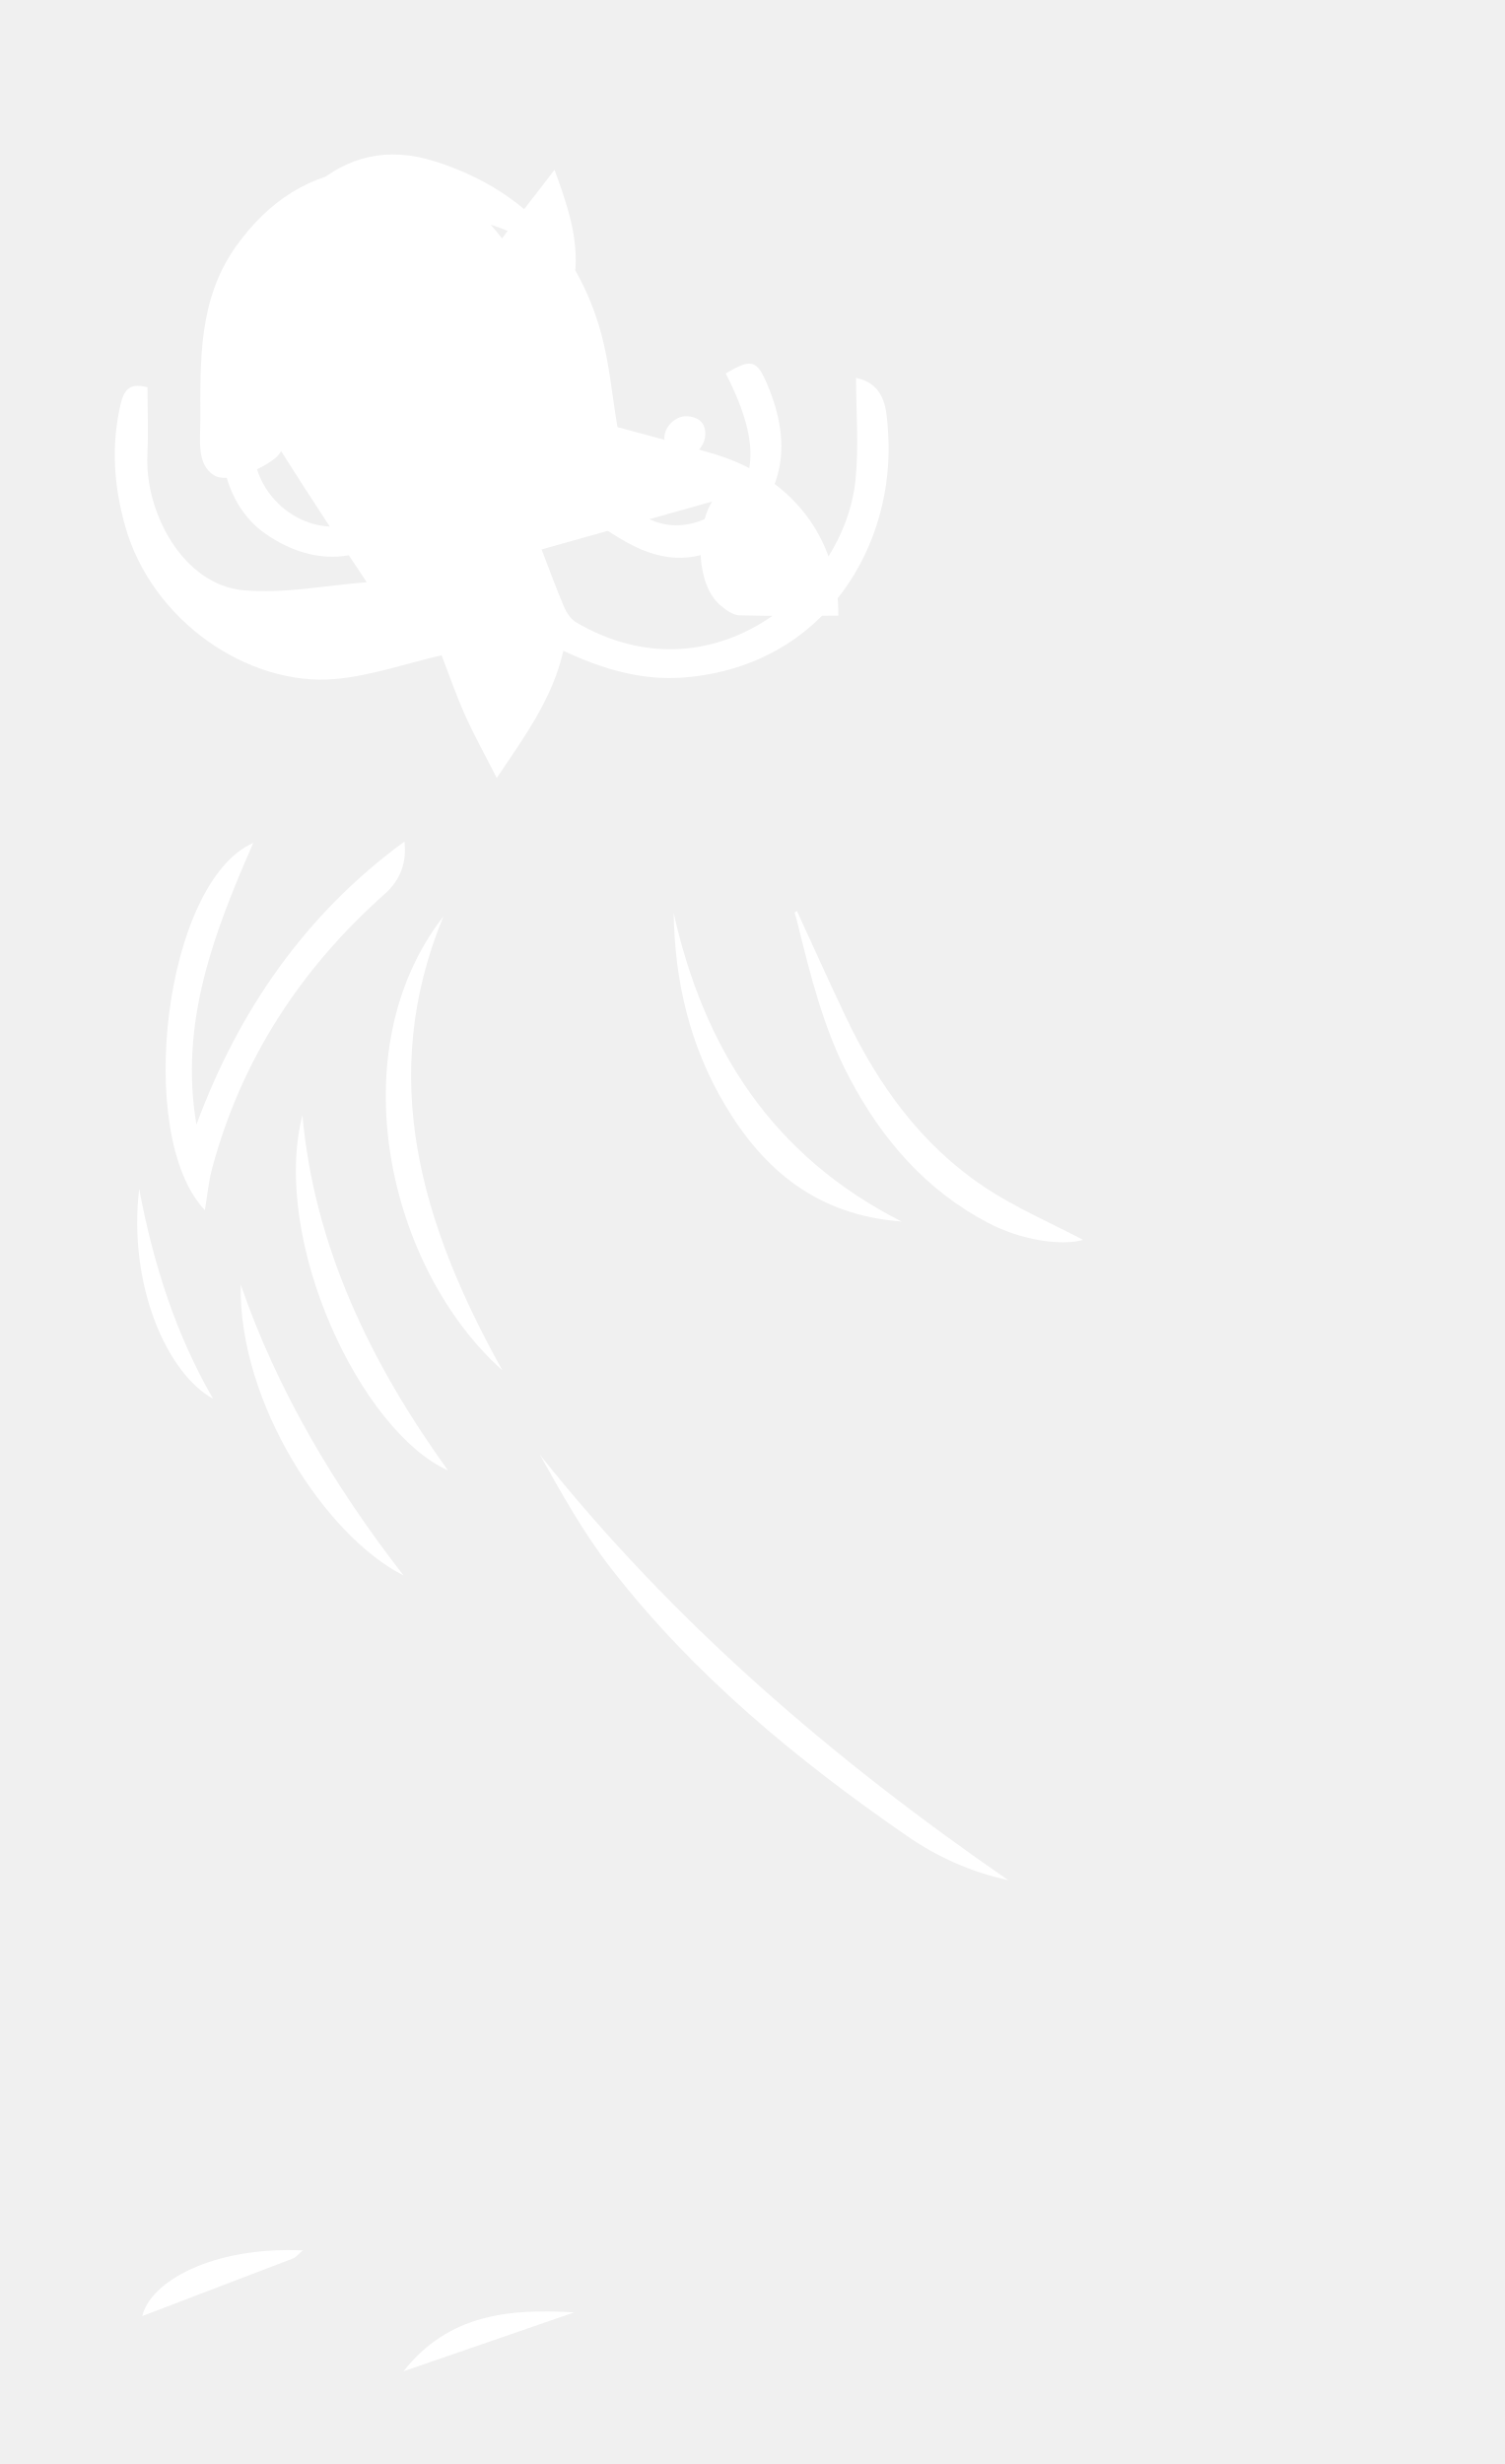
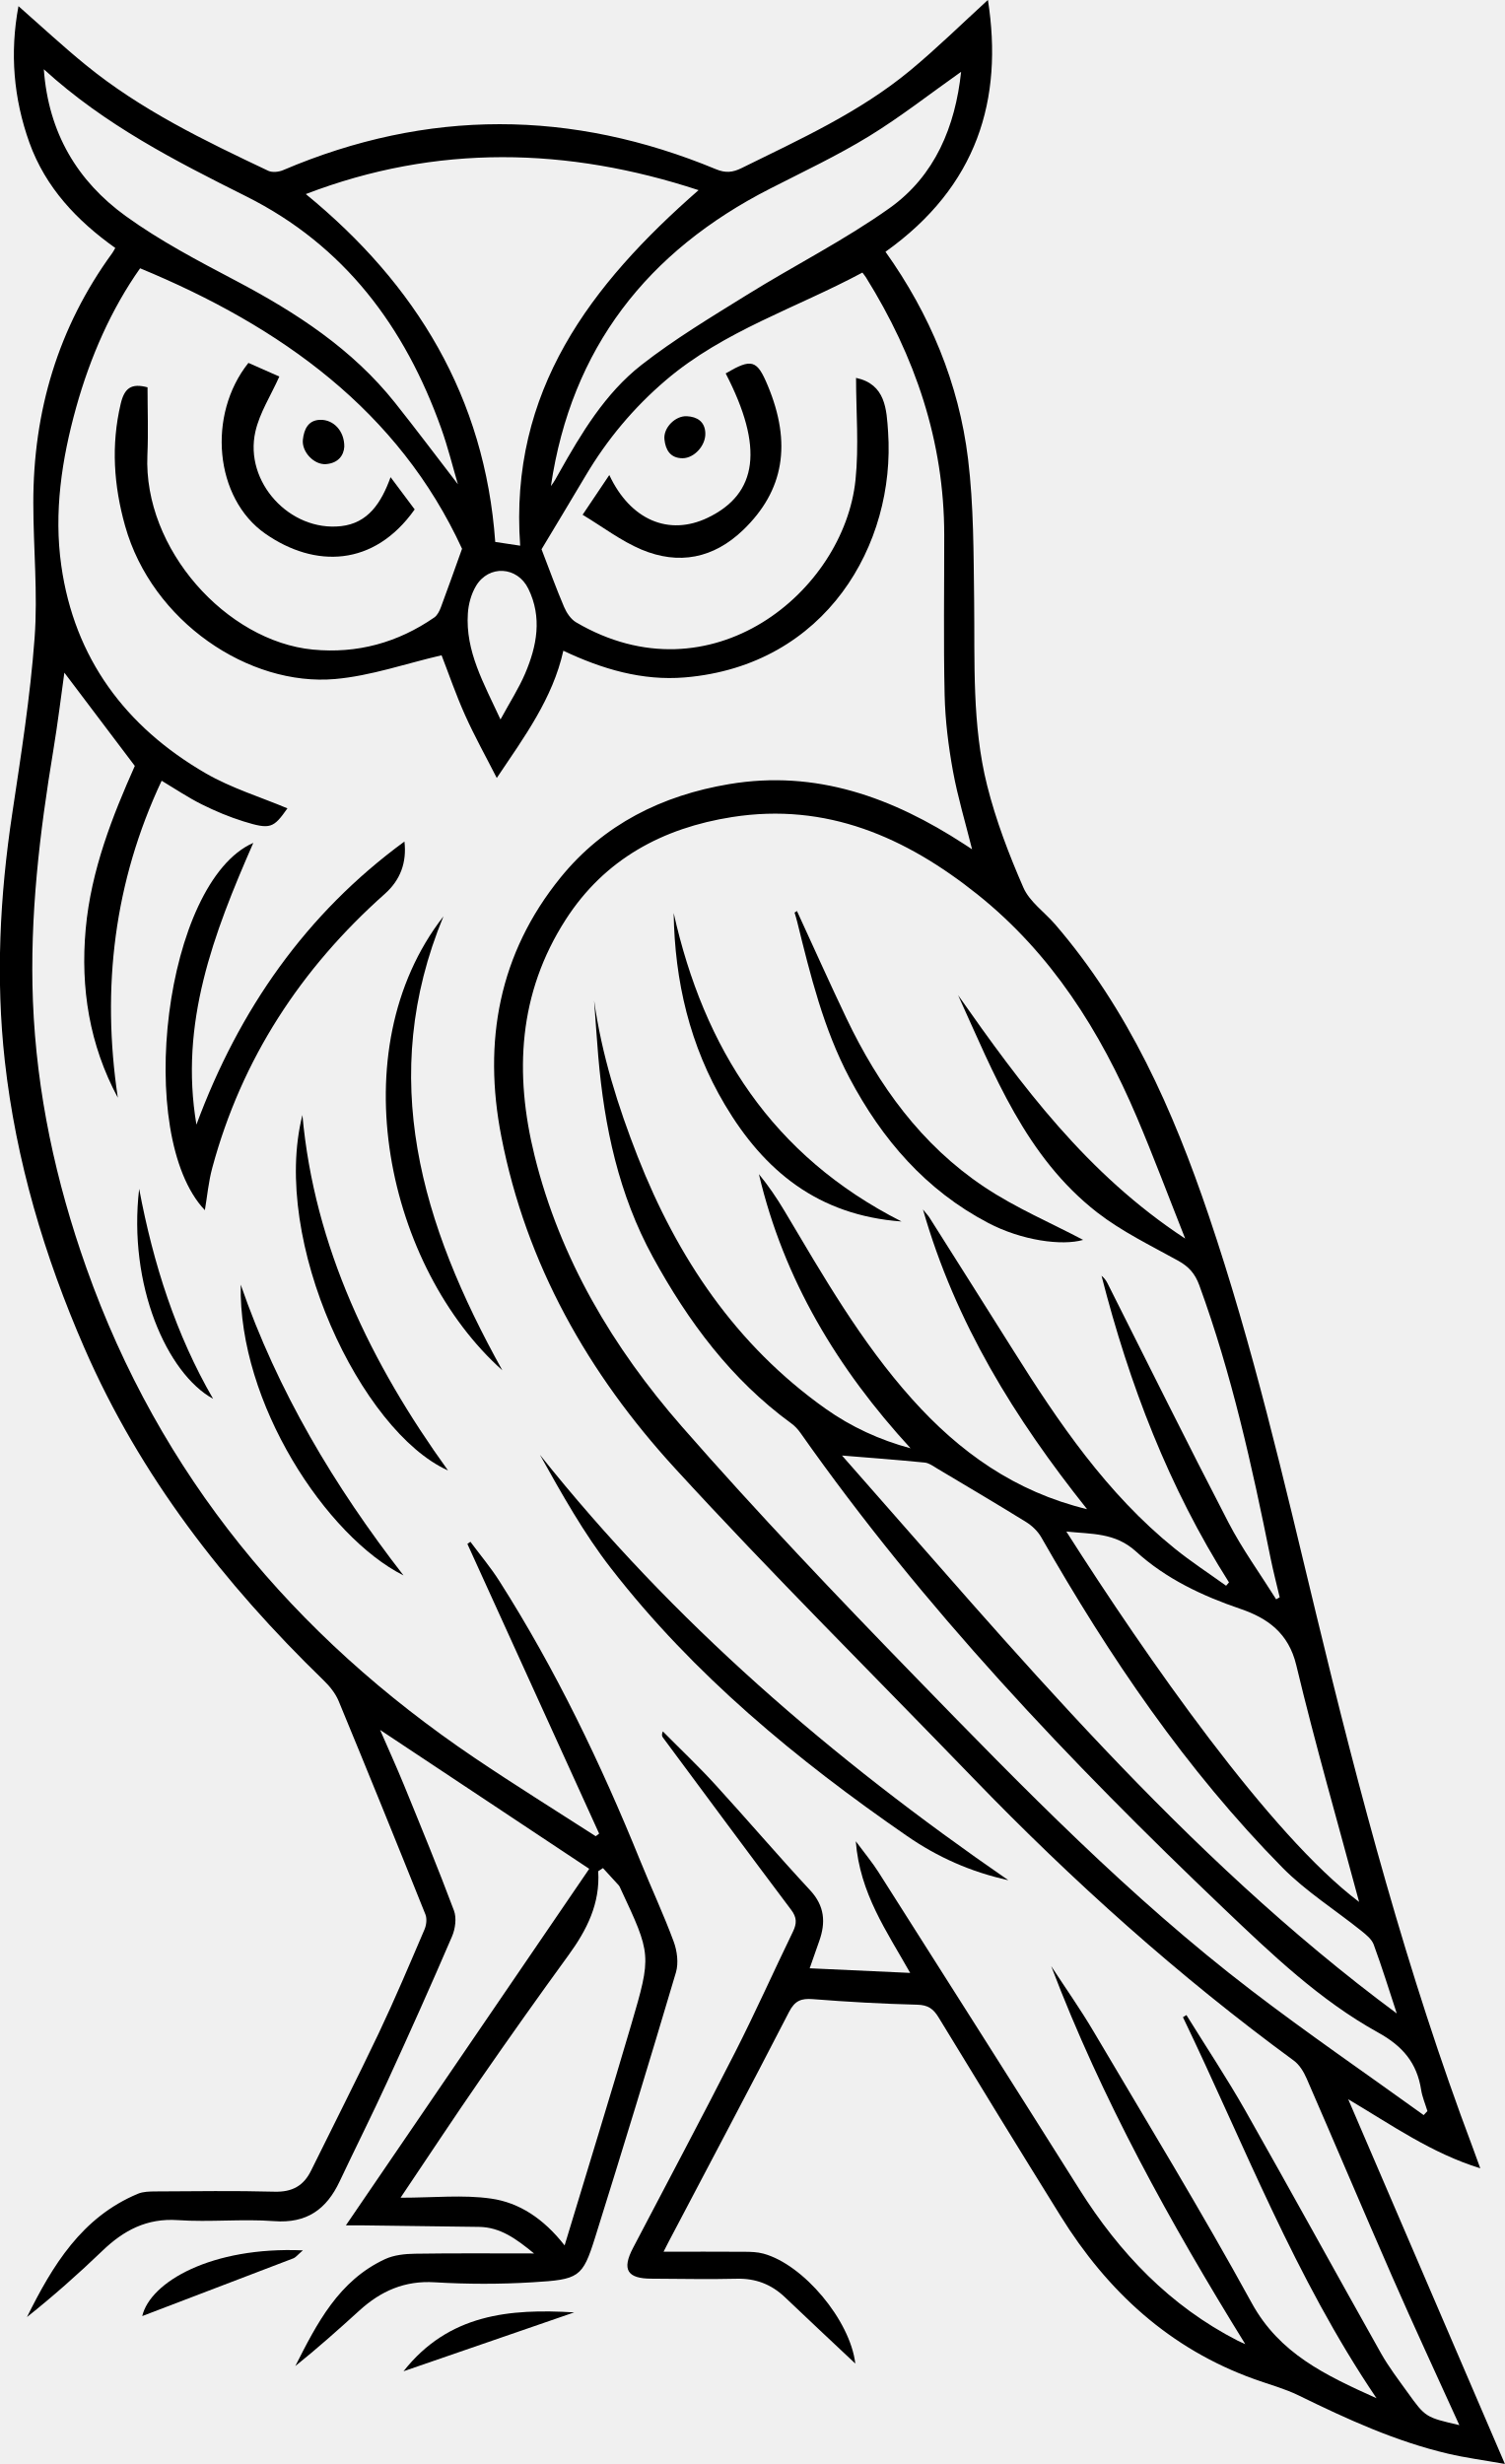
<svg xmlns="http://www.w3.org/2000/svg" id="Capa_2" data-name="Capa 2" viewBox="0 0 224.94 368.28">
  <defs>
    <style>
      .cls-1 {
-         fill: #fff;
        stroke-width: 0px;
      }
    </style>
  </defs>
  <g id="Capa_1-2" data-name="Capa 1">
    <g>
-       <path class="cls-1" d="m80.95,82.12c1.19,3.09,2.2,5.88,3.36,8.6.37.87,1.01,1.83,1.79,2.29,20.13,11.83,40.05-4.57,41.77-21.29.52-5.03.08-10.17.08-15.24,4.43.95,4.56,4.71,4.79,8.09,1.13,16.73-9.25,34.91-30.38,36.68-6.37.53-12.35-1.24-18.16-3.99-1.59,7.13-5.79,12.82-9.95,19.02-1.67-3.28-3.34-6.27-4.74-9.4-1.38-3.07-2.47-6.27-3.51-8.94-5.29,1.22-10.55,3.08-15.92,3.55-12.85,1.13-27.36-8.57-31.38-22.88-1.69-6.02-2.12-12.07-.66-18.25.56-2.38,1.6-3.11,4.01-2.47,0,3.34.13,6.74-.02,10.13-.39,8.66,5.39,19.39,14.34,20.2,6.09.55,12.24-.71,18.45-1.2-1.89-2.84-3.8-5.67-5.67-8.53-2.61-3.97-5.18-7.97-7.16-11.1-.38,1.66-7.53,5.2-10,3.65-2.59-1.62-2.06-5.12-2.05-8.14,0-9.1-.29-18.21,5.36-26.11,4.81-6.72,11.01-10.87,19.27-11.58,9.02-.77,15.31,3.81,20.47,10.42,2.35-3.24,5.02-6.52,7.84-10.25,1.92,5.24,3.63,10.23,3.06,15.6-10.09-8.99-21.38-11.04-34.92-5.92-1.19-1.85-2.64-4.12-4.45-6.96,5.31-4.82,11.43-6.19,18.4-3.99,12.7,4,21.31,12.66,24.89,25.75,1.21,4.45,1.61,9.1,2.43,13.98,5.03,1.37,9.86,2.61,14.62,4.07,12.48,3.82,18.52,13.63,18.39,24.11-5.05,0-9.93.09-14.8-.05-.97-.03-2.02-.81-2.87-1.54-3.53-3.01-3.79-11.12-1.21-15.46Z" />
+       <path class="cls-1" d="m80.95,82.12c1.19,3.09,2.2,5.88,3.36,8.6.37.87,1.01,1.83,1.79,2.29,20.13,11.83,40.05-4.57,41.77-21.29.52-5.03.08-10.17.08-15.24,4.43.95,4.56,4.71,4.79,8.09,1.13,16.73-9.25,34.91-30.38,36.68-6.37.53-12.35-1.24-18.16-3.99-1.59,7.13-5.79,12.82-9.95,19.02-1.67-3.28-3.34-6.27-4.74-9.4-1.38-3.07-2.47-6.27-3.51-8.94-5.29,1.22-10.55,3.08-15.92,3.55-12.85,1.13-27.36-8.57-31.38-22.88-1.69-6.02-2.12-12.07-.66-18.25.56-2.38,1.6-3.11,4.01-2.47,0,3.34.13,6.74-.02,10.13-.62,14.05,11.82,27.82,24.73,29.07,6.63.64,12.69-1.03,18.15-4.8.46-.32.78-.97.99-1.53,1.05-2.81,2.05-5.65,3.16-8.74-9.48-20.59-27.03-33.2-48.12-41.92-4.29,6.08-7.45,13.22-9.57,20.84-2.15,7.73-3.34,15.65-2.21,23.6,1.96,13.85,9.6,24.09,21.55,31.02,3.86,2.24,8.24,3.57,12.25,5.26-2.09,2.96-2.53,3.2-6.56,1.95-2.15-.67-4.25-1.55-6.27-2.56-2.02-1.01-3.9-2.28-5.97-3.52-7.1,15.12-9.01,30.93-6.55,47.38-4.25-7.93-5.6-16.39-4.8-25.23.8-8.82,4.03-16.93,7.34-24.36-3.74-4.95-7.22-9.56-10.53-13.94-.49,3.5-.98,7.53-1.64,11.53-2.06,12.43-3.55,24.88-3.06,37.54.54,13.74,3.42,26.99,7.98,39.87,10.99,31.01,30.96,54.99,58.05,73.27,5.95,4.02,12.06,7.81,18.09,11.7.17-.13.34-.26.51-.39-6.56-14.43-13.13-28.87-19.69-43.3.15-.11.3-.21.45-.32,1.45,1.95,3.02,3.82,4.32,5.86,8.42,13.23,15.18,27.3,21.06,41.81,1.64,4.05,3.5,8.02,5.01,12.11.51,1.39.74,3.19.33,4.58-3.93,13.25-7.96,26.46-12.09,39.65-1.88,5.99-2.41,6.25-9.34,6.67-4.86.3-9.77.29-14.63,0-4.49-.28-8.05,1.31-11.24,4.21-3.12,2.84-6.27,5.65-9.59,8.31,3.23-6.37,6.47-12.75,13.41-15.98,1.34-.62,2.98-.79,4.49-.81,5.75-.09,11.5-.04,17.78-.04-2.7-2.22-5.05-3.92-8.22-3.97-5.85-.08-11.71-.16-17.56-.23-.54,0-1.07,0-2.34,0,12.4-18.17,24.47-35.85,36.37-53.29-10.73-7.13-20.98-13.94-31.26-20.76,1.16,2.67,2.43,5.46,3.59,8.29,2.54,6.22,5.1,12.43,7.45,18.71.42,1.11.2,2.73-.29,3.87-3.13,7.28-6.37,14.52-9.68,21.72-2.29,5-4.77,9.92-7.12,14.9-1.96,4.16-4.91,6.3-9.79,5.93-4.77-.36-9.61.18-14.38-.15-4.65-.32-8.11,1.53-11.29,4.59-3.6,3.46-7.34,6.77-11.27,9.9,3.82-7.7,8.16-14.91,16.58-18.43.79-.33,1.74-.34,2.62-.35,5.94-.03,11.88-.12,17.81.04,2.63.07,4.34-.87,5.46-3.16,3.36-6.83,6.82-13.61,10.09-20.49,2.43-5.12,4.63-10.34,6.86-15.55.28-.65.39-1.6.14-2.23-4.27-10.66-8.59-21.31-12.98-31.92-.48-1.15-1.35-2.22-2.26-3.1-14.87-14.43-27.41-30.53-35.74-49.66-5.98-13.73-10.23-28-11.89-42.89-1.37-12.32-.75-24.64,1.1-36.92,1.31-8.74,2.7-17.49,3.35-26.29.5-6.69-.19-13.47-.19-20.21-.01-13.68,3.7-26.22,11.81-37.35.14-.19.24-.4.44-.75-5.73-4.08-10.41-9.01-12.84-15.75C2.03,14.7,1.45,7.94,2.76.92c3.39,2.98,6.63,6,10.06,8.79,8.24,6.73,17.75,11.31,27.28,15.82.6.28,1.57.18,2.22-.1,21.56-9.19,43.13-9.08,64.71-.13,1.41.58,2.46.49,3.82-.18,8.73-4.31,17.63-8.33,25.19-14.59,4.04-3.35,7.79-7.04,11.62-10.54,2.31,14.85-1.55,27.84-15.31,37.64,6.63,9.31,10.96,19.65,12.34,30.97.85,6.99.82,14.1.91,21.16.11,9.26-.33,18.58,1.94,27.63,1.31,5.22,3.26,10.33,5.42,15.27.92,2.11,3.14,3.65,4.73,5.48,10.99,12.76,17.65,27.8,22.98,43.56,6.6,19.49,11.22,39.51,16.03,59.47,6.51,26.99,13.62,53.79,23.42,79.81.34.9.66,1.81,1.13,3.1-7.28-2.24-13.2-6.45-19.74-10.32,7.79,18.14,15.46,35.98,23.42,54.51-3.23-.57-5.89-.92-8.49-1.53-7.85-1.84-15.13-5.18-22.34-8.71-2.09-1.02-4.38-1.63-6.58-2.42-12.7-4.55-22.01-13.14-29.02-24.43-6.12-9.85-12.18-19.72-18.2-29.63-.8-1.32-1.6-1.88-3.22-1.92-5.2-.13-10.39-.42-15.57-.83-1.75-.14-2.7.22-3.57,1.9-5.93,11.52-12.01,22.96-18.03,34.42-.22.42-.42.84-.73,1.43,4.17,0,8.1-.02,12.04.01.97,0,1.97.03,2.89.28,5.99,1.63,12.96,9.96,13.73,16.43-3.54-3.33-7.04-6.6-10.5-9.9-2.05-1.95-4.4-2.86-7.27-2.78-4.22.11-8.46,0-12.68-.01-3.65,0-4.47-1.36-2.77-4.6,5.11-9.76,10.29-19.49,15.29-29.31,3.01-5.92,5.71-11.99,8.61-17.96.59-1.22.6-2.11-.27-3.26-6.44-8.56-12.8-17.17-19.18-25.77-.13-.18-.2-.41,0-.9,2.62,2.65,5.34,5.22,7.85,7.97,4.77,5.22,9.36,10.6,14.17,15.78,2.18,2.35,2.35,4.82,1.35,7.61-.46,1.28-.9,2.56-1.42,4.05,5.03.23,9.82.45,15.02.69-3.54-6.29-7.52-11.88-8.13-19.68,1.4,1.89,2.48,3.18,3.37,4.58,10.04,15.81,20.08,31.61,30.06,47.46,6,9.52,13.52,17.41,23.64,22.6.33.17.68.31,1.14.52-11.21-18.14-21.44-36.6-29-56.49,2.13,3.26,4.38,6.45,6.36,9.81,7.95,13.47,16.1,26.83,23.61,40.54,4.14,7.55,10.97,10.77,18.65,14.23-12.23-18.08-19.77-37.92-28.93-56.95.17-.11.35-.21.52-.32,2.94,4.75,6.04,9.41,8.8,14.27,6.83,12.05,13.49,24.2,20.28,36.28,1.15,2.04,2.59,3.92,3.96,5.83,2.7,3.76,2.72,3.74,7.75,4.91-3.39-7.48-6.79-14.78-10.02-22.16-4.32-9.86-8.5-19.77-12.8-29.64-.43-1-1.08-2.07-1.93-2.69-17.22-12.62-33.04-26.82-47.86-42.16-14.91-15.44-30.16-30.57-44.65-46.39-12.93-14.12-22.22-30.47-25.93-49.56-2.77-14.2-.36-27.35,8.86-38.72,6.44-7.94,15.17-12.27,25.18-13.95,13.02-2.19,24.45,2.01,35.16,8.98.34.22.67.44,1.16.76-1-4.02-2.15-7.82-2.86-11.71-.68-3.74-1.15-7.55-1.24-11.34-.18-7.96-.05-15.94-.06-23.91,0-14.03-4.36-26.74-11.71-38.54-.13-.2-.28-.38-.52-.7-9.89,5.31-20.69,8.69-29.36,16.07-4.82,4.11-8.79,8.86-12.01,14.29-2.27,3.83-4.57,7.63-6.58,10.98Zm96.18,102.97c-2.56-6.46-4.76-12.35-7.22-18.13-5.47-12.85-12.76-24.45-23.83-33.29-10.71-8.55-22.55-13.76-36.65-11.55-10.4,1.63-19.07,6.3-24.88,15.33-7.07,11-7.71,22.95-4.64,35.33,3.81,15.38,11.73,28.68,21.99,40.42,11.28,12.9,23.12,25.32,35.07,37.61,15.92,16.37,31.87,32.76,50.07,46.69,8.41,6.44,17.15,12.43,25.75,18.63.19-.2.37-.4.56-.6-.32-1.06-.77-2.1-.94-3.18-.63-4.02-2.75-6.53-6.43-8.56-8.73-4.83-15.92-11.73-23.1-18.57-23.03-21.96-44.89-44.96-63.25-71.07-.37-.52-.83-1.02-1.34-1.39-8.99-6.55-15.42-15.22-20.7-24.86-5.12-9.36-7.27-19.51-8.17-30-.24-2.78-.41-5.57-.62-8.35,1.13,8.09,3.56,15.79,6.51,23.32,5.93,15.1,14.66,28.16,28.08,37.68,3.85,2.73,8.11,4.68,12.71,5.92-10.9-11.87-18.96-25.21-22.67-40.98,1.42,1.73,2.67,3.57,3.81,5.48,5.81,9.76,11.45,19.63,19.09,28.15,7.06,7.88,15.34,13.83,26.15,16.45-10.79-13.55-19.66-27.79-24.53-44.8.53.66.79.92.98,1.23,4.16,6.58,8.32,13.15,12.46,19.74,6.84,10.89,14.04,21.51,24.18,29.7,2.46,1.99,5.12,3.72,7.69,5.57.14-.17.29-.33.43-.5-9-14.18-14.91-29.63-19.05-45.83.4.32.68.7.89,1.12,6.01,11.93,11.93,23.91,18.08,35.76,2.07,3.99,4.74,7.66,7.13,11.48.18-.1.36-.2.53-.3-.46-1.95-.96-3.88-1.36-5.84-2.78-13.8-5.81-27.54-10.66-40.81-.64-1.74-1.57-2.78-3.16-3.66-4.1-2.27-8.4-4.35-12.08-7.2-10.71-8.33-15.42-20.65-20.81-32.49,9.48,13.51,19.23,26.72,33.92,36.37ZM45.7,29c16.52,13.52,26.77,30.38,28.32,52,1.2.18,2.35.35,3.73.56-1.68-23.14,10.57-39.05,26.66-53.14-19.55-6.42-39.16-6.92-58.71.59Zm163.07,271.94c-1.13-3.44-2.2-6.9-3.45-10.3-.3-.81-1.14-1.48-1.86-2.06-3.92-3.14-8.25-5.87-11.75-9.41-14.46-14.66-25.9-31.57-36.07-49.39-.52-.91-1.38-1.74-2.27-2.29-4.39-2.72-8.84-5.34-13.28-7.99-.6-.36-1.24-.84-1.89-.9-4.22-.42-8.45-.73-12.35-1.05,25.72,29.11,50.85,59.63,82.93,83.4Zm-118.64-21.73c-.24.16-.48.31-.72.47.31,4.83-1.7,8.79-4.44,12.55-4.48,6.16-8.89,12.38-13.23,18.65-3.86,5.57-7.58,11.23-11.87,17.6,5,0,9.34-.47,13.52.13,4.22.6,7.86,2.99,11,7,3.46-11.45,6.78-22.17,9.94-32.94,3.09-10.51,3.02-10.53-1.6-20.43-.07-.15-.13-.31-.23-.43-.79-.87-1.59-1.73-2.38-2.6ZM143.63,10.75c-4.61,3.25-9.01,6.71-13.74,9.61-4.75,2.91-9.83,5.3-14.8,7.84-18.32,9.35-29.7,23.82-32.75,44.45.48-.6.83-1.28,1.2-1.94,3.36-5.97,6.9-11.91,12.33-16.16,4.95-3.87,10.4-7.14,15.76-10.47,7.08-4.4,14.58-8.17,21.35-12.99,6.78-4.83,9.8-12.19,10.67-20.34Zm59.51,273.52c-3.14-11.7-6.54-23.48-9.39-35.38-1.15-4.82-4.31-7.04-8.32-8.41-5.75-1.96-11.18-4.52-15.64-8.59-3.13-2.85-6.65-2.58-10.41-2.98,12.01,18.85,30.46,45.35,43.76,55.36ZM6.55,10.35c.69,9.53,5.04,16.73,12.22,21.93,5.15,3.73,10.87,6.72,16.52,9.7,8.98,4.74,17.37,10.19,23.77,18.24,3.2,4.03,6.29,8.15,9.38,12.16-.79-2.68-1.5-5.58-2.5-8.37-5.41-15.15-14.45-27.31-29.12-34.65-10.59-5.3-21.13-10.67-30.26-19Zm68.26,97.18c1.42-2.61,2.74-4.66,3.68-6.86,1.76-4.12,2.57-8.39.48-12.67-1.64-3.36-5.92-3.62-7.83-.41-.71,1.19-1.12,2.7-1.21,4.09-.38,5.66,2.36,10.41,4.88,15.86Z" />
      <path class="cls-1" d="m37.86,125.98c-5.98,13.64-11.06,26.98-8.5,42.11,6.37-17.2,16.37-31.53,31.09-42.31.36,3.14-.6,5.74-2.92,7.81-12.55,11.16-21.4,24.66-25.8,40.95-.57,2.1-.76,4.29-1.11,6.34-10.6-11.17-6.04-49.06,7.24-54.9Z" />
      <path class="cls-1" d="m150.69,281.02c-5.63-1.24-10.59-3.47-15.13-6.61-16.5-11.4-31.89-24.09-44.25-40.02-4.07-5.24-7.34-11.1-10.61-16.95,19.86,24.95,43.68,45.43,69.99,63.57Z" />
      <path class="cls-1" d="m58.38,71.32c1.3,1.74,2.46,3.29,3.6,4.82-6.09,8.61-14.93,8.78-22.32,3.63-7.6-5.3-8.72-17.77-2.53-25.53,1.63.72,3.3,1.46,4.62,2.04-1.27,2.85-2.95,5.43-3.58,8.24-1.7,7.51,5.15,14.98,12.81,14.12,4.03-.45,6-3.46,7.4-7.32Z" />
      <path class="cls-1" d="m108.47,55.81c3.88-2.28,4.67-2.04,6.27,1.79,3.64,8.69,2.43,15.74-3.65,21.6-4.45,4.28-9.64,5.28-15.21,2.94-3.06-1.29-5.79-3.39-8.8-5.2,1.56-2.32,2.76-4.11,3.99-5.94,3.14,6.71,8.89,9.18,14.72,6.38,7.5-3.6,8.38-10.53,2.68-21.56Z" />
      <path class="cls-1" d="m66.28,136.96c-9.95,24.07-3.32,46.05,8.8,67.85-17.11-15.28-24.47-47.69-8.8-67.85Z" />
      <path class="cls-1" d="m45.2,166.66c1.77,19.71,10.26,37.17,21.76,53.12-13-5.83-26.52-34.29-21.76-53.12Z" />
      <path class="cls-1" d="m35.98,192.01c5.5,15.91,13.99,30.13,24.33,43.46-11.56-5.82-24.69-25.78-24.33-43.46Z" />
      <path class="cls-1" d="m45.26,336.36c-.74.62-1.04,1.04-1.44,1.19-7.55,2.9-15.11,5.78-22.56,8.62,1.19-5.08,10.33-10.41,24.01-9.82Z" />
      <path class="cls-1" d="m20.8,177.69c2.12,11.29,5.52,21.83,11.05,31.38-6.89-3.78-12.74-16.99-11.05-31.38Z" />
      <path class="cls-1" d="m85.82,345.62c-8.49,2.93-16.83,5.8-25.51,8.8,6.74-8.56,15.86-9.38,25.51-8.8Z" />
      <path class="cls-1" d="m51.46,66.75c-.07,1.31-.91,2.48-2.74,2.62-1.78.13-3.65-1.84-3.45-3.66.17-1.51.77-2.93,2.61-2.96,1.97-.04,3.6,1.66,3.58,4.01Z" />
      <path class="cls-1" d="m102.03,68.49c-1.88,0-2.56-1.3-2.72-2.82-.18-1.75,1.64-3.55,3.35-3.46,1.54.08,2.68.8,2.76,2.48.1,1.89-1.66,3.79-3.39,3.8Z" />
      <path class="cls-1" d="m119.12,136.17c2.46,5.35,4.87,10.73,7.4,16.04,4.8,10.05,11.2,18.91,20.54,25.16,4.77,3.19,10.15,5.47,14.83,7.95-3.17.92-9.2.09-14.2-2.54-9.31-4.88-15.86-12.48-20.71-21.64-3.89-7.35-5.85-15.37-7.83-23.38-.11-.46-.26-.91-.39-1.36.12-.08.24-.16.35-.23Z" />
      <path class="cls-1" d="m134.75,182.57c-12.49-.92-20.54-7.58-26.4-17.44-5.25-8.83-7.5-18.46-7.66-28.67,4.52,20.21,14.67,36.27,34.06,46.11Z" />
    </g>
  </g>
</svg>
